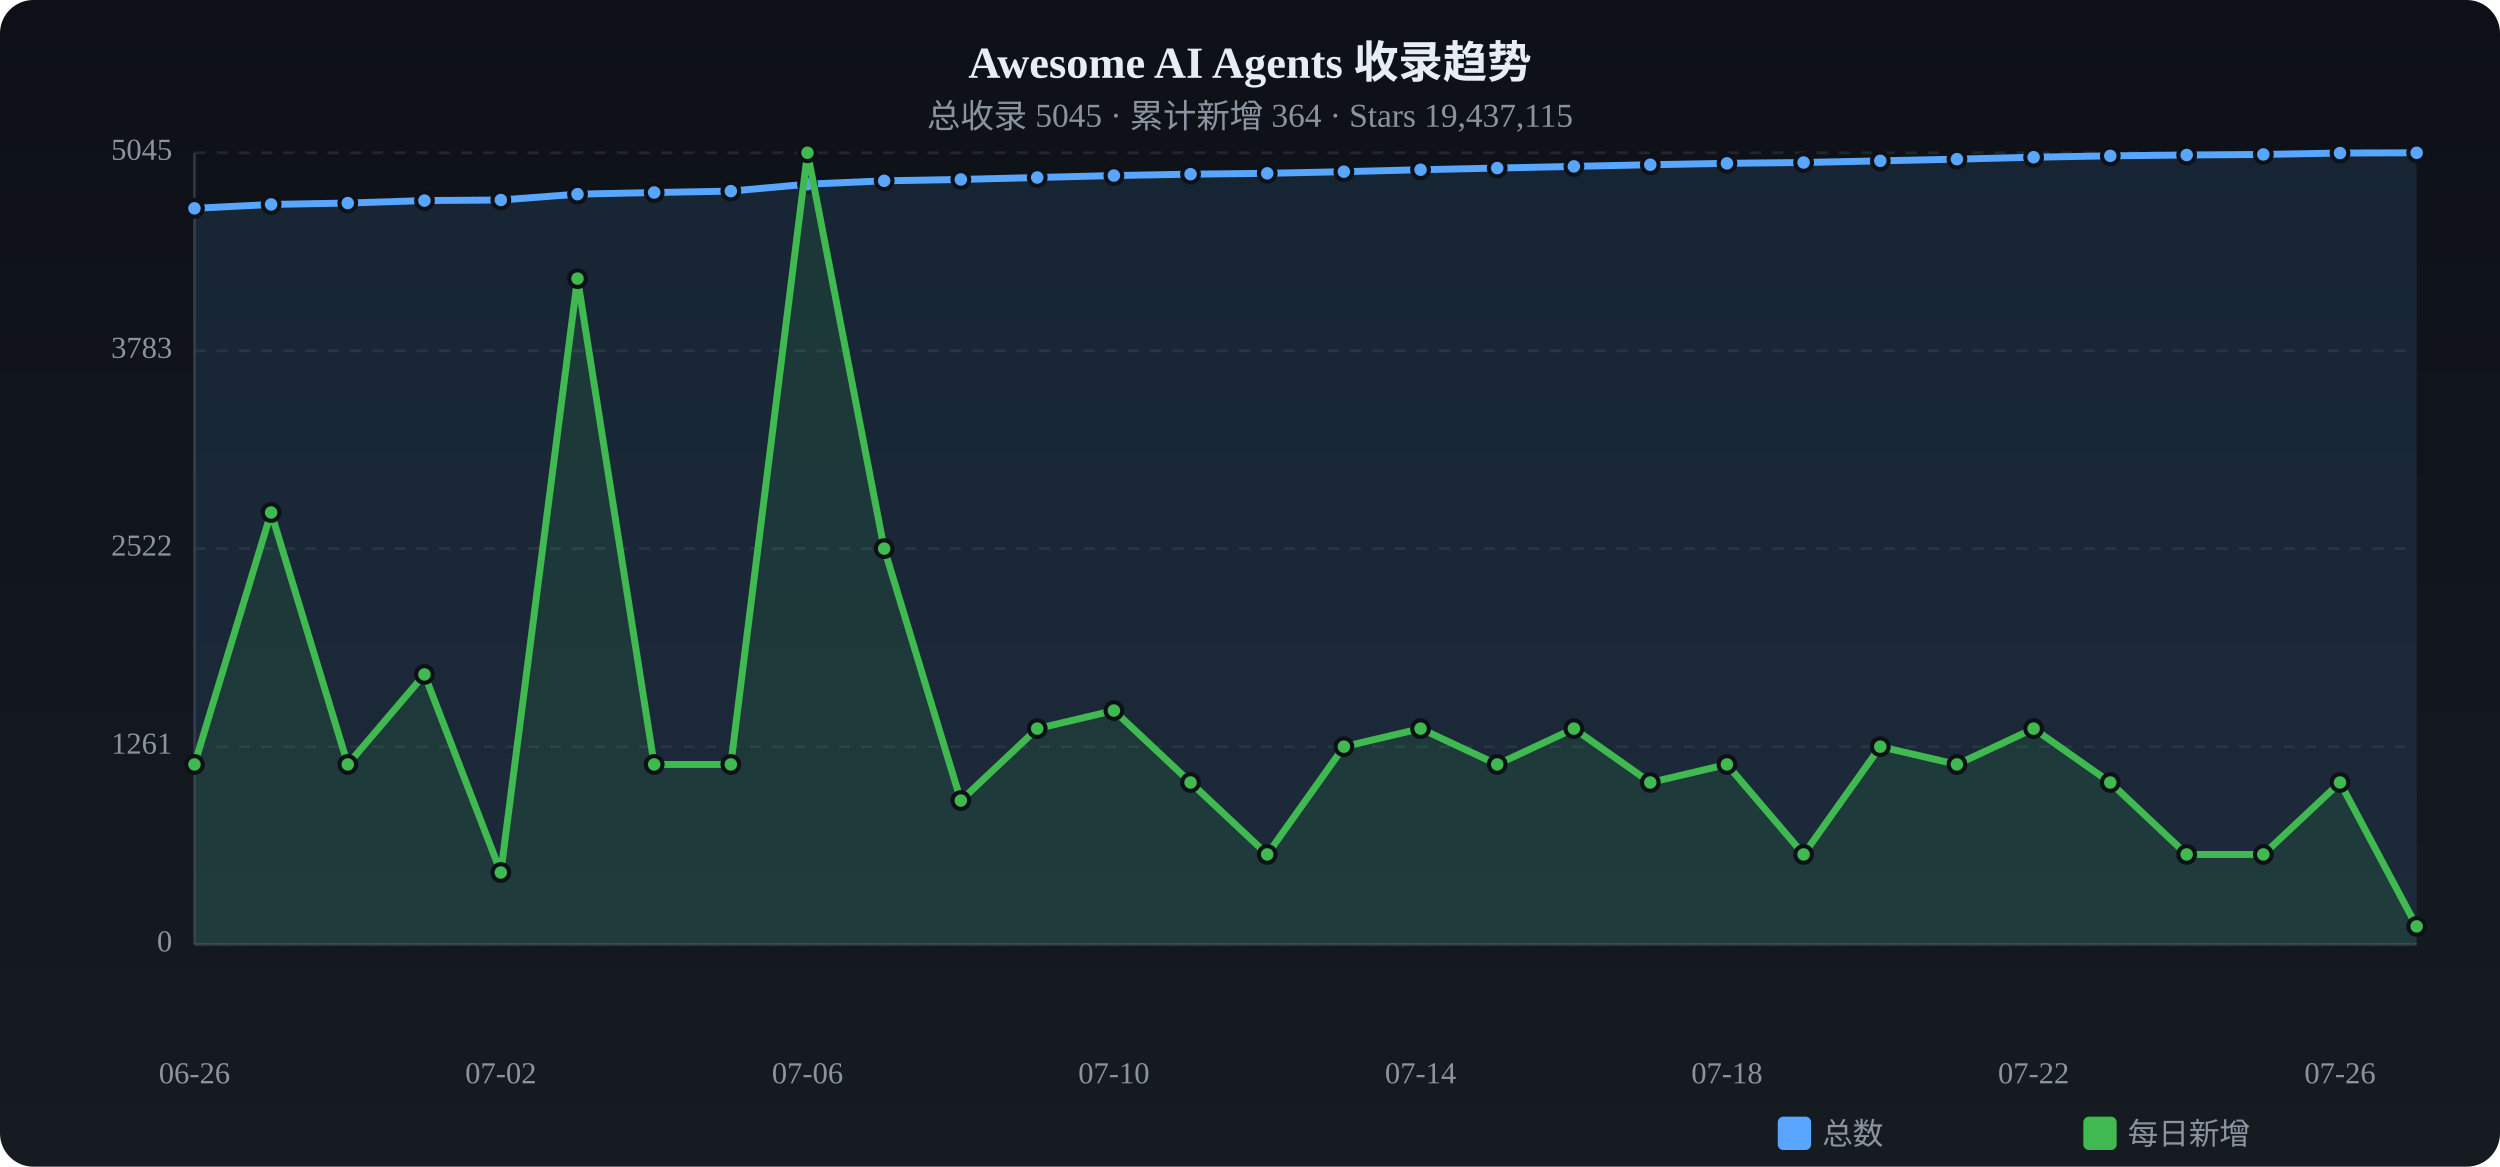
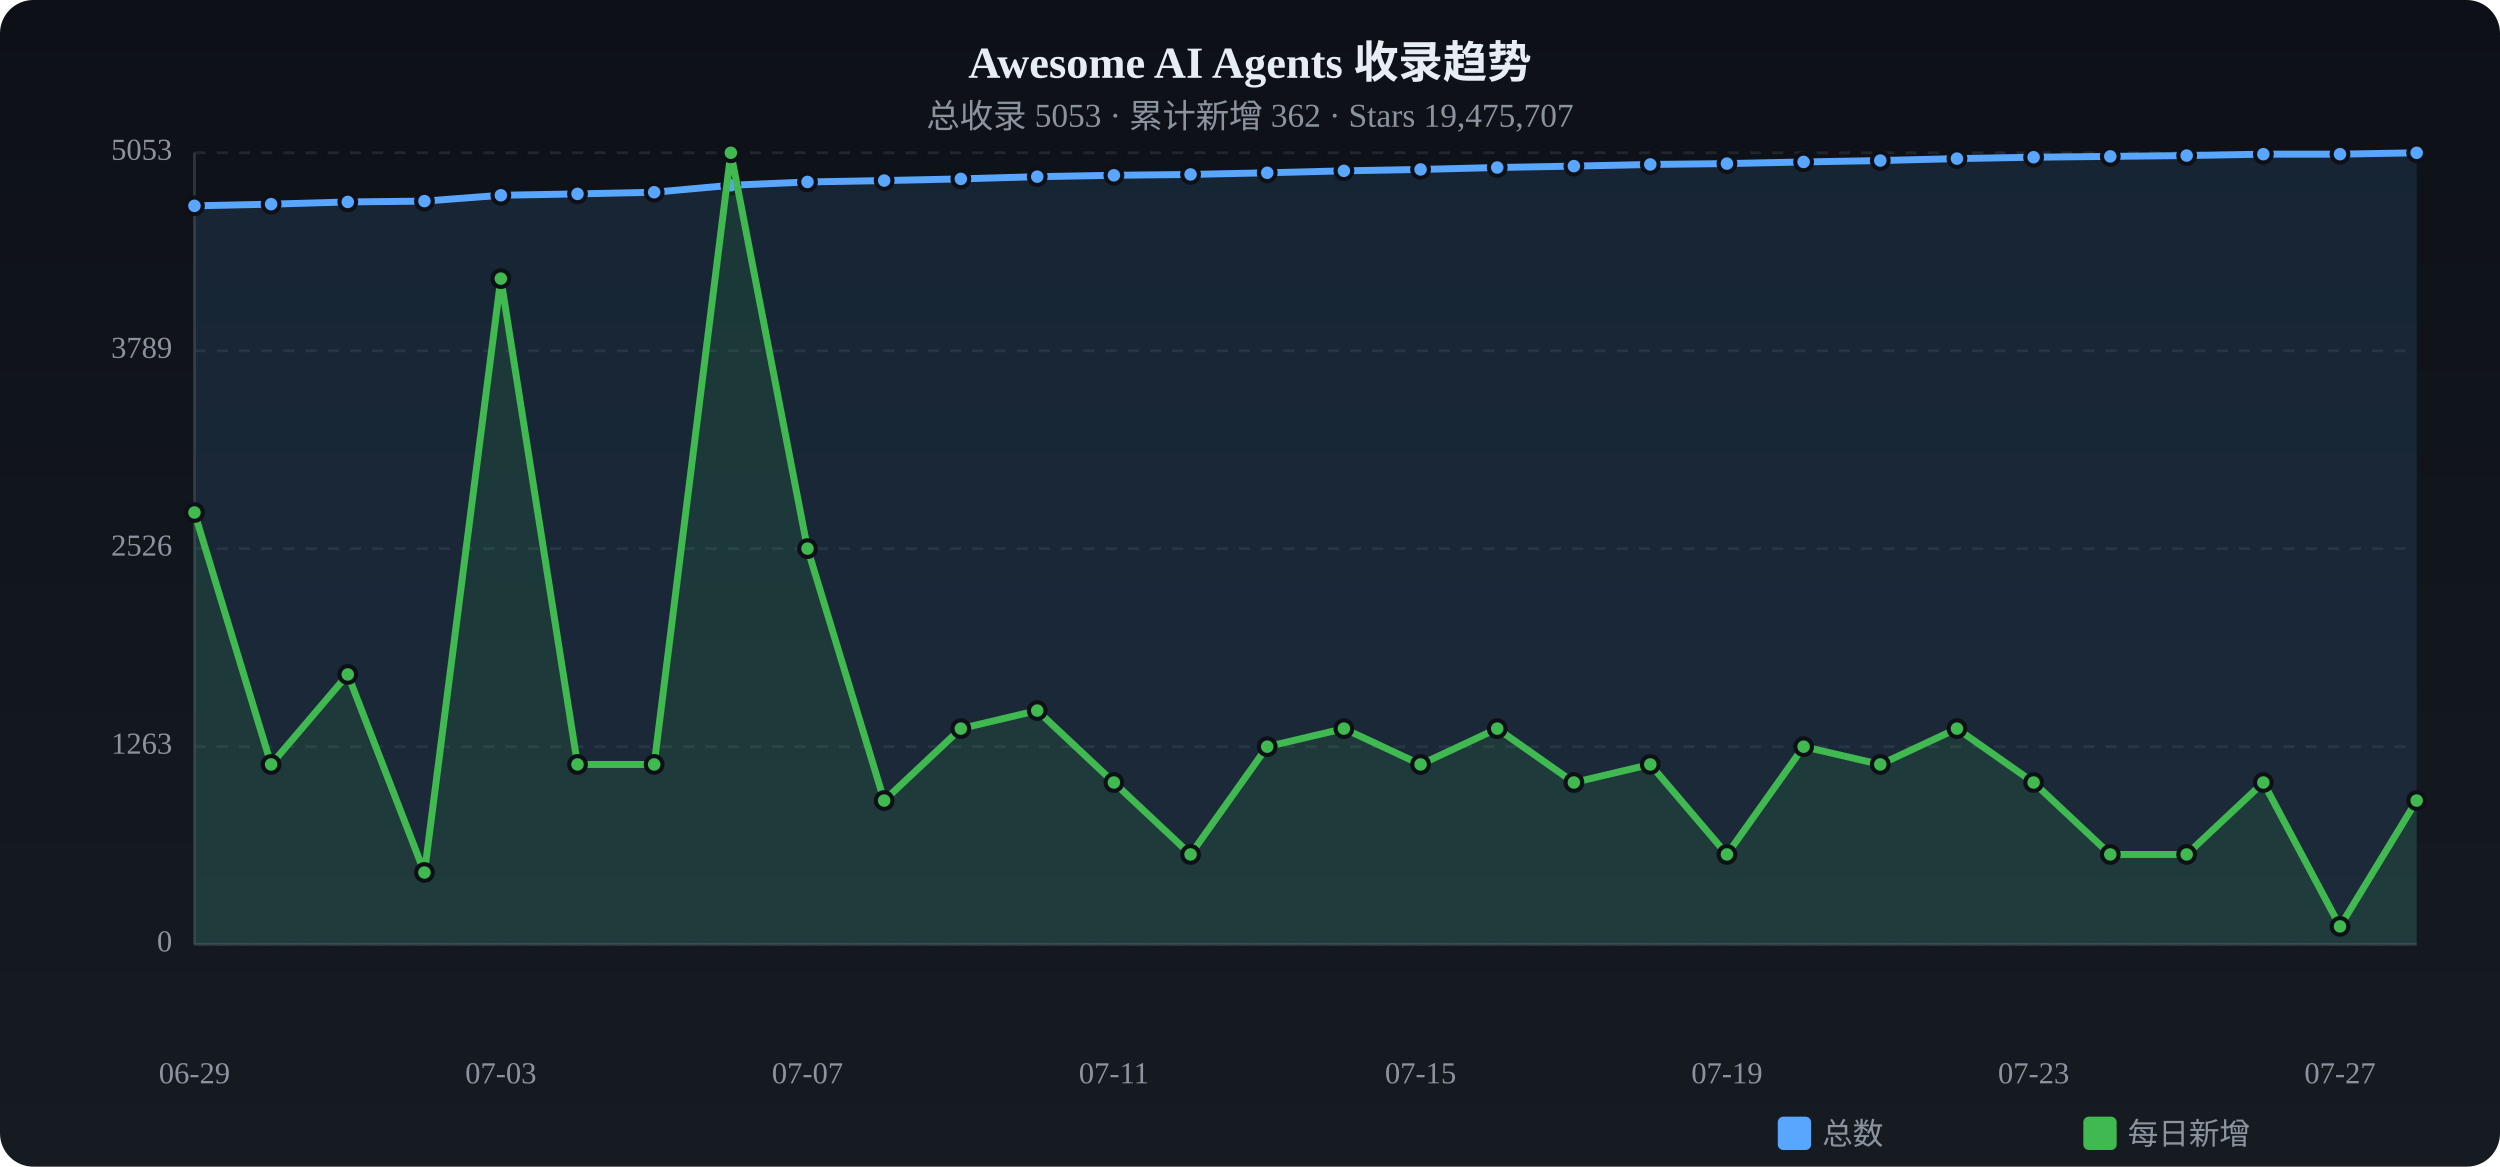
<svg xmlns="http://www.w3.org/2000/svg" viewBox="0 0 900 420" width="900" height="420">
  <defs>
    <linearGradient id="tbg" x1="0%" y1="0%" x2="0%" y2="100%">
      <stop offset="0%" stop-color="#0d1117" />
      <stop offset="100%" stop-color="#161b22" />
    </linearGradient>
  </defs>
  <rect width="900" height="420" rx="12" fill="url(#tbg)" />
  <text x="450.0" y="28" text-anchor="middle" fill="#e6edf3" font-size="16" font-weight="bold">Awesome AI Agents 收录趋势</text>
-   <text x="450.0" y="46" text-anchor="middle" fill="#8b949e" font-size="12">总收录 5045 · 累计新增 364 · Stars 19,437,115</text>
+   <text x="450.0" y="46" text-anchor="middle" fill="#8b949e" font-size="12">总收录 5053 · 累计新增 362 · Stars 19,475,707</text>
  <text x="62" y="340.0" text-anchor="end" fill="#8b949e" font-size="11" dominant-baseline="middle">0</text>
  <line x1="70" y1="340.0" x2="870" y2="340.0" stroke="#21262d" stroke-dasharray="4 4" />
-   <text x="62" y="268.8" text-anchor="end" fill="#8b949e" font-size="11" dominant-baseline="middle">1261</text>
+   <text x="62" y="268.8" text-anchor="end" fill="#8b949e" font-size="11" dominant-baseline="middle">1263</text>
  <line x1="70" y1="268.8" x2="870" y2="268.8" stroke="#21262d" stroke-dasharray="4 4" />
-   <text x="62" y="197.5" text-anchor="end" fill="#8b949e" font-size="11" dominant-baseline="middle">2522</text>
+   <text x="62" y="197.5" text-anchor="end" fill="#8b949e" font-size="11" dominant-baseline="middle">2526</text>
  <line x1="70" y1="197.5" x2="870" y2="197.5" stroke="#21262d" stroke-dasharray="4 4" />
-   <text x="62" y="126.3" text-anchor="end" fill="#8b949e" font-size="11" dominant-baseline="middle">3783</text>
+   <text x="62" y="126.3" text-anchor="end" fill="#8b949e" font-size="11" dominant-baseline="middle">3789</text>
  <line x1="70" y1="126.3" x2="870" y2="126.3" stroke="#21262d" stroke-dasharray="4 4" />
-   <text x="62" y="55.0" text-anchor="end" fill="#8b949e" font-size="11" dominant-baseline="middle">5045</text>
+   <text x="62" y="55.0" text-anchor="end" fill="#8b949e" font-size="11" dominant-baseline="middle">5053</text>
  <line x1="70" y1="55.0" x2="870" y2="55.0" stroke="#21262d" stroke-dasharray="4 4" />
  <line x1="70" y1="55" x2="70" y2="340" stroke="#30363d" />
  <line x1="70" y1="340" x2="870" y2="340" stroke="#30363d" />
-   <path d="M70.0,75.0 L97.6,73.6 L125.2,73.1 L152.8,72.2 L180.3,72.0 L207.9,69.9 L235.5,69.3 L263.1,68.8 L290.7,66.3 L318.3,65.1 L345.9,64.6 L373.4,63.9 L401.0,63.2 L428.6,62.7 L456.2,62.4 L483.8,61.8 L511.4,61.1 L539.0,60.5 L566.6,59.9 L594.1,59.3 L621.7,58.8 L649.3,58.5 L676.9,57.9 L704.5,57.3 L732.1,56.6 L759.7,56.1 L787.2,55.8 L814.8,55.6 L842.4,55.1 L870.0,55.0 L870.0,340 L70.0,340 Z" fill="#58a6ff" opacity="0.12" />
-   <polyline points="70.0,75.0 97.6,73.6 125.2,73.1 152.8,72.2 180.3,72.0 207.9,69.9 235.5,69.3 263.1,68.8 290.7,66.3 318.3,65.1 345.9,64.6 373.4,63.9 401.0,63.2 428.6,62.7 456.2,62.4 483.8,61.8 511.4,61.1 539.0,60.5 566.6,59.9 594.1,59.3 621.7,58.8 649.3,58.5 676.9,57.9 704.5,57.3 732.1,56.6 759.7,56.1 787.2,55.8 814.8,55.6 842.4,55.1 870.0,55.0" fill="none" stroke="#58a6ff" stroke-width="2.5" stroke-linecap="round" stroke-linejoin="round" />
-   <circle cx="70.0" cy="75.0" r="3" fill="#58a6ff" stroke="#0d1117" stroke-width="1.5" />
-   <circle cx="97.6" cy="73.6" r="3" fill="#58a6ff" stroke="#0d1117" stroke-width="1.5" />
-   <circle cx="125.2" cy="73.1" r="3" fill="#58a6ff" stroke="#0d1117" stroke-width="1.5" />
-   <circle cx="152.8" cy="72.2" r="3" fill="#58a6ff" stroke="#0d1117" stroke-width="1.5" />
-   <circle cx="180.3" cy="72.0" r="3" fill="#58a6ff" stroke="#0d1117" stroke-width="1.5" />
-   <circle cx="207.9" cy="69.9" r="3" fill="#58a6ff" stroke="#0d1117" stroke-width="1.5" />
-   <circle cx="235.5" cy="69.3" r="3" fill="#58a6ff" stroke="#0d1117" stroke-width="1.5" />
-   <circle cx="263.1" cy="68.8" r="3" fill="#58a6ff" stroke="#0d1117" stroke-width="1.5" />
-   <circle cx="290.7" cy="66.3" r="3" fill="#58a6ff" stroke="#0d1117" stroke-width="1.5" />
-   <circle cx="318.3" cy="65.1" r="3" fill="#58a6ff" stroke="#0d1117" stroke-width="1.5" />
-   <circle cx="345.9" cy="64.6" r="3" fill="#58a6ff" stroke="#0d1117" stroke-width="1.5" />
-   <circle cx="373.4" cy="63.9" r="3" fill="#58a6ff" stroke="#0d1117" stroke-width="1.5" />
-   <circle cx="401.0" cy="63.2" r="3" fill="#58a6ff" stroke="#0d1117" stroke-width="1.5" />
-   <circle cx="428.6" cy="62.7" r="3" fill="#58a6ff" stroke="#0d1117" stroke-width="1.5" />
-   <circle cx="456.2" cy="62.4" r="3" fill="#58a6ff" stroke="#0d1117" stroke-width="1.5" />
-   <circle cx="483.8" cy="61.8" r="3" fill="#58a6ff" stroke="#0d1117" stroke-width="1.5" />
-   <circle cx="511.4" cy="61.1" r="3" fill="#58a6ff" stroke="#0d1117" stroke-width="1.5" />
-   <circle cx="539.0" cy="60.5" r="3" fill="#58a6ff" stroke="#0d1117" stroke-width="1.5" />
-   <circle cx="566.6" cy="59.9" r="3" fill="#58a6ff" stroke="#0d1117" stroke-width="1.5" />
-   <circle cx="594.1" cy="59.3" r="3" fill="#58a6ff" stroke="#0d1117" stroke-width="1.5" />
-   <circle cx="621.7" cy="58.8" r="3" fill="#58a6ff" stroke="#0d1117" stroke-width="1.5" />
-   <circle cx="649.3" cy="58.5" r="3" fill="#58a6ff" stroke="#0d1117" stroke-width="1.5" />
-   <circle cx="676.9" cy="57.9" r="3" fill="#58a6ff" stroke="#0d1117" stroke-width="1.5" />
-   <circle cx="704.5" cy="57.3" r="3" fill="#58a6ff" stroke="#0d1117" stroke-width="1.5" />
+   <path d="M70.0,74.1 L97.6,73.5 L125.2,72.7 L152.8,72.4 L180.3,70.3 L207.9,69.8 L235.5,69.2 L263.1,66.7 L290.7,65.5 L318.3,65.0 L345.9,64.4 L373.4,63.6 L401.0,63.1 L428.6,62.8 L456.2,62.2 L483.8,61.5 L511.4,61.0 L539.0,60.3 L566.6,59.8 L594.1,59.2 L621.7,58.9 L649.3,58.3 L676.9,57.8 L704.5,57.1 L732.1,56.6 L759.7,56.3 L787.2,56.0 L814.8,55.5 L842.4,55.5 L870.0,55.0 L870.0,340 L70.0,340 Z" fill="#58a6ff" opacity="0.12" />
+   <polyline points="70.0,74.1 97.6,73.5 125.2,72.7 152.8,72.4 180.3,70.3 207.9,69.8 235.5,69.2 263.1,66.7 290.7,65.5 318.3,65.0 345.9,64.4 373.4,63.6 401.0,63.1 428.6,62.8 456.2,62.2 483.8,61.5 511.4,61.0 539.0,60.3 566.6,59.8 594.1,59.2 621.7,58.9 649.3,58.3 676.9,57.8 704.5,57.1 732.1,56.6 759.7,56.3 787.2,56.0 814.8,55.5 842.4,55.5 870.0,55.0" fill="none" stroke="#58a6ff" stroke-width="2.5" stroke-linecap="round" stroke-linejoin="round" />
+   <circle cx="70.0" cy="74.1" r="3" fill="#58a6ff" stroke="#0d1117" stroke-width="1.5" />
+   <circle cx="97.6" cy="73.5" r="3" fill="#58a6ff" stroke="#0d1117" stroke-width="1.5" />
+   <circle cx="125.2" cy="72.7" r="3" fill="#58a6ff" stroke="#0d1117" stroke-width="1.5" />
+   <circle cx="152.8" cy="72.4" r="3" fill="#58a6ff" stroke="#0d1117" stroke-width="1.5" />
+   <circle cx="180.3" cy="70.3" r="3" fill="#58a6ff" stroke="#0d1117" stroke-width="1.5" />
+   <circle cx="207.9" cy="69.8" r="3" fill="#58a6ff" stroke="#0d1117" stroke-width="1.5" />
+   <circle cx="235.5" cy="69.2" r="3" fill="#58a6ff" stroke="#0d1117" stroke-width="1.5" />
+   <circle cx="263.1" cy="66.7" r="3" fill="#58a6ff" stroke="#0d1117" stroke-width="1.5" />
+   <circle cx="290.7" cy="65.5" r="3" fill="#58a6ff" stroke="#0d1117" stroke-width="1.5" />
+   <circle cx="318.3" cy="65.0" r="3" fill="#58a6ff" stroke="#0d1117" stroke-width="1.5" />
+   <circle cx="345.9" cy="64.4" r="3" fill="#58a6ff" stroke="#0d1117" stroke-width="1.5" />
+   <circle cx="373.4" cy="63.6" r="3" fill="#58a6ff" stroke="#0d1117" stroke-width="1.5" />
+   <circle cx="401.0" cy="63.1" r="3" fill="#58a6ff" stroke="#0d1117" stroke-width="1.5" />
+   <circle cx="428.6" cy="62.8" r="3" fill="#58a6ff" stroke="#0d1117" stroke-width="1.5" />
+   <circle cx="456.2" cy="62.2" r="3" fill="#58a6ff" stroke="#0d1117" stroke-width="1.5" />
+   <circle cx="483.8" cy="61.5" r="3" fill="#58a6ff" stroke="#0d1117" stroke-width="1.5" />
+   <circle cx="511.4" cy="61.0" r="3" fill="#58a6ff" stroke="#0d1117" stroke-width="1.5" />
+   <circle cx="539.0" cy="60.3" r="3" fill="#58a6ff" stroke="#0d1117" stroke-width="1.5" />
+   <circle cx="566.6" cy="59.8" r="3" fill="#58a6ff" stroke="#0d1117" stroke-width="1.5" />
+   <circle cx="594.1" cy="59.2" r="3" fill="#58a6ff" stroke="#0d1117" stroke-width="1.5" />
+   <circle cx="621.7" cy="58.9" r="3" fill="#58a6ff" stroke="#0d1117" stroke-width="1.5" />
+   <circle cx="649.3" cy="58.3" r="3" fill="#58a6ff" stroke="#0d1117" stroke-width="1.5" />
+   <circle cx="676.9" cy="57.8" r="3" fill="#58a6ff" stroke="#0d1117" stroke-width="1.5" />
+   <circle cx="704.5" cy="57.1" r="3" fill="#58a6ff" stroke="#0d1117" stroke-width="1.5" />
  <circle cx="732.1" cy="56.6" r="3" fill="#58a6ff" stroke="#0d1117" stroke-width="1.5" />
-   <circle cx="759.7" cy="56.1" r="3" fill="#58a6ff" stroke="#0d1117" stroke-width="1.5" />
-   <circle cx="787.2" cy="55.8" r="3" fill="#58a6ff" stroke="#0d1117" stroke-width="1.5" />
-   <circle cx="814.8" cy="55.6" r="3" fill="#58a6ff" stroke="#0d1117" stroke-width="1.5" />
-   <circle cx="842.4" cy="55.1" r="3" fill="#58a6ff" stroke="#0d1117" stroke-width="1.5" />
+   <circle cx="759.7" cy="56.3" r="3" fill="#58a6ff" stroke="#0d1117" stroke-width="1.5" />
+   <circle cx="787.2" cy="56.0" r="3" fill="#58a6ff" stroke="#0d1117" stroke-width="1.5" />
+   <circle cx="814.8" cy="55.5" r="3" fill="#58a6ff" stroke="#0d1117" stroke-width="1.5" />
+   <circle cx="842.4" cy="55.5" r="3" fill="#58a6ff" stroke="#0d1117" stroke-width="1.5" />
  <circle cx="870.0" cy="55.0" r="3" fill="#58a6ff" stroke="#0d1117" stroke-width="1.5" />
-   <path d="M70.0,275.2 L97.6,184.5 L125.2,275.2 L152.8,242.8 L180.3,314.1 L207.9,100.3 L235.5,275.2 L263.1,275.2 L290.7,55.0 L318.3,197.5 L345.9,288.2 L373.4,262.3 L401.0,255.8 L428.6,281.7 L456.2,307.6 L483.8,268.8 L511.4,262.3 L539.0,275.2 L566.6,262.3 L594.1,281.7 L621.7,275.2 L649.3,307.6 L676.9,268.8 L704.5,275.2 L732.1,262.3 L759.7,281.7 L787.2,307.6 L814.8,307.6 L842.4,281.7 L870.0,333.5 L870.0,340 L70.0,340 Z" fill="#3fb950" opacity="0.12" />
-   <polyline points="70.0,275.2 97.6,184.5 125.2,275.2 152.8,242.8 180.3,314.1 207.9,100.3 235.5,275.2 263.1,275.2 290.7,55.0 318.3,197.5 345.9,288.2 373.4,262.3 401.0,255.8 428.6,281.7 456.2,307.6 483.8,268.8 511.4,262.3 539.0,275.2 566.6,262.3 594.1,281.7 621.7,275.2 649.3,307.6 676.9,268.8 704.5,275.2 732.1,262.3 759.7,281.7 787.2,307.6 814.8,307.6 842.4,281.7 870.0,333.5" fill="none" stroke="#3fb950" stroke-width="2.5" stroke-linecap="round" stroke-linejoin="round" />
-   <circle cx="70.0" cy="275.2" r="3" fill="#3fb950" stroke="#0d1117" stroke-width="1.5" />
-   <circle cx="97.6" cy="184.5" r="3" fill="#3fb950" stroke="#0d1117" stroke-width="1.5" />
-   <circle cx="125.2" cy="275.2" r="3" fill="#3fb950" stroke="#0d1117" stroke-width="1.5" />
-   <circle cx="152.8" cy="242.8" r="3" fill="#3fb950" stroke="#0d1117" stroke-width="1.5" />
-   <circle cx="180.3" cy="314.1" r="3" fill="#3fb950" stroke="#0d1117" stroke-width="1.5" />
-   <circle cx="207.9" cy="100.3" r="3" fill="#3fb950" stroke="#0d1117" stroke-width="1.5" />
+   <path d="M70.0,184.5 L97.6,275.2 L125.2,242.8 L152.8,314.1 L180.3,100.3 L207.9,275.2 L235.5,275.2 L263.1,55.0 L290.7,197.5 L318.3,288.2 L345.9,262.3 L373.4,255.8 L401.0,281.7 L428.6,307.6 L456.2,268.8 L483.8,262.3 L511.4,275.2 L539.0,262.3 L566.6,281.7 L594.1,275.2 L621.7,307.6 L649.3,268.8 L676.9,275.2 L704.5,262.3 L732.1,281.7 L759.7,307.6 L787.2,307.6 L814.8,281.7 L842.4,333.5 L870.0,288.2 L870.0,340 L70.0,340 Z" fill="#3fb950" opacity="0.12" />
+   <polyline points="70.0,184.5 97.6,275.2 125.2,242.8 152.8,314.1 180.3,100.3 207.9,275.2 235.5,275.2 263.1,55.0 290.7,197.5 318.3,288.2 345.9,262.3 373.4,255.8 401.0,281.7 428.6,307.6 456.2,268.8 483.8,262.3 511.4,275.2 539.0,262.3 566.6,281.7 594.1,275.2 621.7,307.6 649.3,268.8 676.9,275.2 704.5,262.3 732.1,281.7 759.7,307.6 787.2,307.6 814.8,281.7 842.4,333.5 870.0,288.2" fill="none" stroke="#3fb950" stroke-width="2.5" stroke-linecap="round" stroke-linejoin="round" />
+   <circle cx="70.0" cy="184.5" r="3" fill="#3fb950" stroke="#0d1117" stroke-width="1.5" />
+   <circle cx="97.6" cy="275.2" r="3" fill="#3fb950" stroke="#0d1117" stroke-width="1.5" />
+   <circle cx="125.2" cy="242.8" r="3" fill="#3fb950" stroke="#0d1117" stroke-width="1.5" />
+   <circle cx="152.8" cy="314.1" r="3" fill="#3fb950" stroke="#0d1117" stroke-width="1.5" />
+   <circle cx="180.3" cy="100.3" r="3" fill="#3fb950" stroke="#0d1117" stroke-width="1.5" />
+   <circle cx="207.9" cy="275.2" r="3" fill="#3fb950" stroke="#0d1117" stroke-width="1.5" />
  <circle cx="235.5" cy="275.2" r="3" fill="#3fb950" stroke="#0d1117" stroke-width="1.5" />
-   <circle cx="263.1" cy="275.2" r="3" fill="#3fb950" stroke="#0d1117" stroke-width="1.5" />
-   <circle cx="290.7" cy="55.0" r="3" fill="#3fb950" stroke="#0d1117" stroke-width="1.5" />
-   <circle cx="318.3" cy="197.5" r="3" fill="#3fb950" stroke="#0d1117" stroke-width="1.5" />
-   <circle cx="345.9" cy="288.2" r="3" fill="#3fb950" stroke="#0d1117" stroke-width="1.5" />
-   <circle cx="373.4" cy="262.3" r="3" fill="#3fb950" stroke="#0d1117" stroke-width="1.5" />
-   <circle cx="401.0" cy="255.8" r="3" fill="#3fb950" stroke="#0d1117" stroke-width="1.5" />
-   <circle cx="428.6" cy="281.7" r="3" fill="#3fb950" stroke="#0d1117" stroke-width="1.5" />
-   <circle cx="456.2" cy="307.6" r="3" fill="#3fb950" stroke="#0d1117" stroke-width="1.5" />
-   <circle cx="483.8" cy="268.8" r="3" fill="#3fb950" stroke="#0d1117" stroke-width="1.5" />
-   <circle cx="511.4" cy="262.3" r="3" fill="#3fb950" stroke="#0d1117" stroke-width="1.5" />
-   <circle cx="539.0" cy="275.2" r="3" fill="#3fb950" stroke="#0d1117" stroke-width="1.5" />
-   <circle cx="566.6" cy="262.3" r="3" fill="#3fb950" stroke="#0d1117" stroke-width="1.5" />
-   <circle cx="594.1" cy="281.7" r="3" fill="#3fb950" stroke="#0d1117" stroke-width="1.5" />
-   <circle cx="621.7" cy="275.2" r="3" fill="#3fb950" stroke="#0d1117" stroke-width="1.5" />
-   <circle cx="649.3" cy="307.6" r="3" fill="#3fb950" stroke="#0d1117" stroke-width="1.5" />
-   <circle cx="676.9" cy="268.8" r="3" fill="#3fb950" stroke="#0d1117" stroke-width="1.5" />
-   <circle cx="704.5" cy="275.2" r="3" fill="#3fb950" stroke="#0d1117" stroke-width="1.5" />
-   <circle cx="732.1" cy="262.3" r="3" fill="#3fb950" stroke="#0d1117" stroke-width="1.5" />
-   <circle cx="759.7" cy="281.7" r="3" fill="#3fb950" stroke="#0d1117" stroke-width="1.5" />
+   <circle cx="263.1" cy="55.0" r="3" fill="#3fb950" stroke="#0d1117" stroke-width="1.5" />
+   <circle cx="290.7" cy="197.5" r="3" fill="#3fb950" stroke="#0d1117" stroke-width="1.5" />
+   <circle cx="318.3" cy="288.2" r="3" fill="#3fb950" stroke="#0d1117" stroke-width="1.5" />
+   <circle cx="345.9" cy="262.3" r="3" fill="#3fb950" stroke="#0d1117" stroke-width="1.5" />
+   <circle cx="373.4" cy="255.8" r="3" fill="#3fb950" stroke="#0d1117" stroke-width="1.5" />
+   <circle cx="401.0" cy="281.7" r="3" fill="#3fb950" stroke="#0d1117" stroke-width="1.5" />
+   <circle cx="428.6" cy="307.6" r="3" fill="#3fb950" stroke="#0d1117" stroke-width="1.5" />
+   <circle cx="456.2" cy="268.8" r="3" fill="#3fb950" stroke="#0d1117" stroke-width="1.5" />
+   <circle cx="483.8" cy="262.3" r="3" fill="#3fb950" stroke="#0d1117" stroke-width="1.5" />
+   <circle cx="511.4" cy="275.2" r="3" fill="#3fb950" stroke="#0d1117" stroke-width="1.5" />
+   <circle cx="539.0" cy="262.3" r="3" fill="#3fb950" stroke="#0d1117" stroke-width="1.5" />
+   <circle cx="566.6" cy="281.7" r="3" fill="#3fb950" stroke="#0d1117" stroke-width="1.5" />
+   <circle cx="594.1" cy="275.2" r="3" fill="#3fb950" stroke="#0d1117" stroke-width="1.5" />
+   <circle cx="621.7" cy="307.6" r="3" fill="#3fb950" stroke="#0d1117" stroke-width="1.5" />
+   <circle cx="649.3" cy="268.8" r="3" fill="#3fb950" stroke="#0d1117" stroke-width="1.5" />
+   <circle cx="676.9" cy="275.2" r="3" fill="#3fb950" stroke="#0d1117" stroke-width="1.5" />
+   <circle cx="704.5" cy="262.3" r="3" fill="#3fb950" stroke="#0d1117" stroke-width="1.5" />
+   <circle cx="732.1" cy="281.7" r="3" fill="#3fb950" stroke="#0d1117" stroke-width="1.5" />
+   <circle cx="759.7" cy="307.6" r="3" fill="#3fb950" stroke="#0d1117" stroke-width="1.5" />
  <circle cx="787.2" cy="307.6" r="3" fill="#3fb950" stroke="#0d1117" stroke-width="1.5" />
-   <circle cx="814.8" cy="307.6" r="3" fill="#3fb950" stroke="#0d1117" stroke-width="1.5" />
-   <circle cx="842.4" cy="281.7" r="3" fill="#3fb950" stroke="#0d1117" stroke-width="1.5" />
-   <circle cx="870.0" cy="333.5" r="3" fill="#3fb950" stroke="#0d1117" stroke-width="1.5" />
-   <text x="70.0" y="390" text-anchor="middle" fill="#8b949e" font-size="11">06-26</text>
-   <text x="180.3" y="390" text-anchor="middle" fill="#8b949e" font-size="11">07-02</text>
-   <text x="290.7" y="390" text-anchor="middle" fill="#8b949e" font-size="11">07-06</text>
-   <text x="401.0" y="390" text-anchor="middle" fill="#8b949e" font-size="11">07-10</text>
-   <text x="511.4" y="390" text-anchor="middle" fill="#8b949e" font-size="11">07-14</text>
-   <text x="621.7" y="390" text-anchor="middle" fill="#8b949e" font-size="11">07-18</text>
-   <text x="732.1" y="390" text-anchor="middle" fill="#8b949e" font-size="11">07-22</text>
-   <text x="842.4" y="390" text-anchor="middle" fill="#8b949e" font-size="11">07-26</text>
+   <circle cx="814.8" cy="281.7" r="3" fill="#3fb950" stroke="#0d1117" stroke-width="1.5" />
+   <circle cx="842.4" cy="333.5" r="3" fill="#3fb950" stroke="#0d1117" stroke-width="1.5" />
+   <circle cx="870.0" cy="288.2" r="3" fill="#3fb950" stroke="#0d1117" stroke-width="1.5" />
+   <text x="70.0" y="390" text-anchor="middle" fill="#8b949e" font-size="11">06-29</text>
+   <text x="180.3" y="390" text-anchor="middle" fill="#8b949e" font-size="11">07-03</text>
+   <text x="290.7" y="390" text-anchor="middle" fill="#8b949e" font-size="11">07-07</text>
+   <text x="401.0" y="390" text-anchor="middle" fill="#8b949e" font-size="11">07-11</text>
+   <text x="511.4" y="390" text-anchor="middle" fill="#8b949e" font-size="11">07-15</text>
+   <text x="621.7" y="390" text-anchor="middle" fill="#8b949e" font-size="11">07-19</text>
+   <text x="732.1" y="390" text-anchor="middle" fill="#8b949e" font-size="11">07-23</text>
+   <text x="842.4" y="390" text-anchor="middle" fill="#8b949e" font-size="11">07-27</text>
  <rect x="640" y="402" width="12" height="12" rx="2" fill="#58a6ff" />
  <text x="656" y="412" fill="#8b949e" font-size="11">总数</text>
  <rect x="750" y="402" width="12" height="12" rx="2" fill="#3fb950" />
  <text x="766" y="412" fill="#8b949e" font-size="11">每日新增</text>
</svg>
